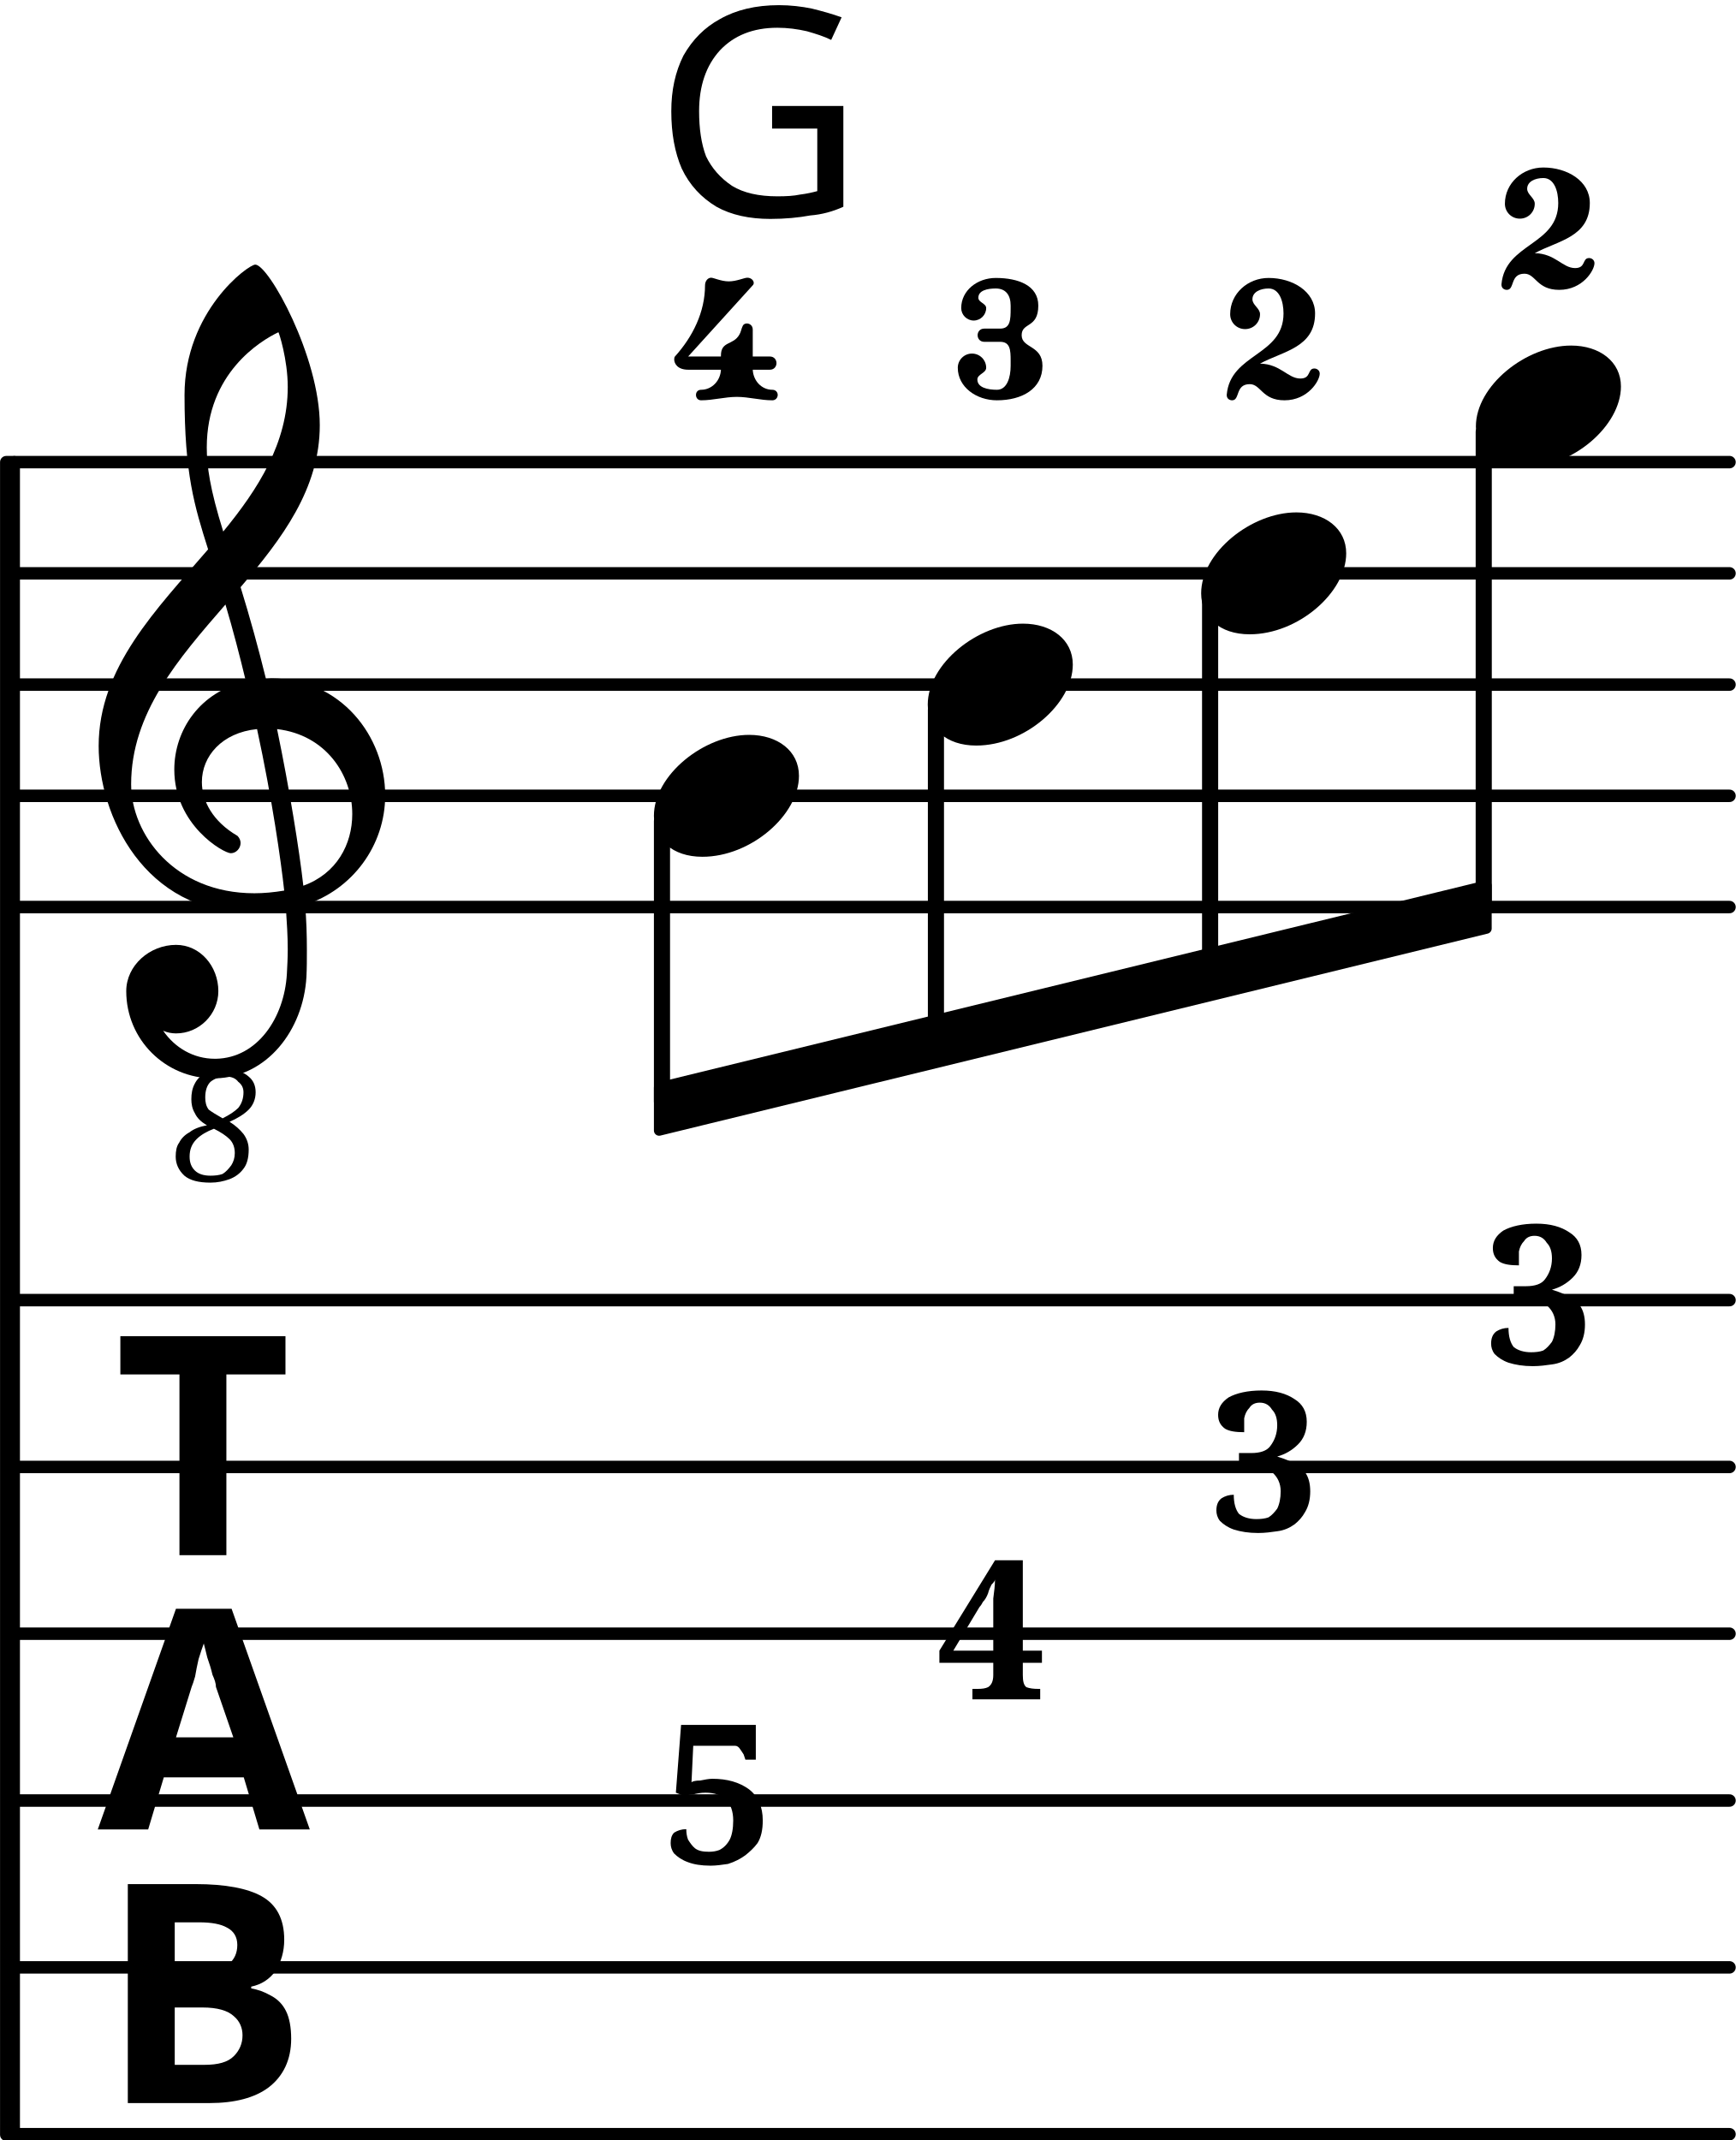
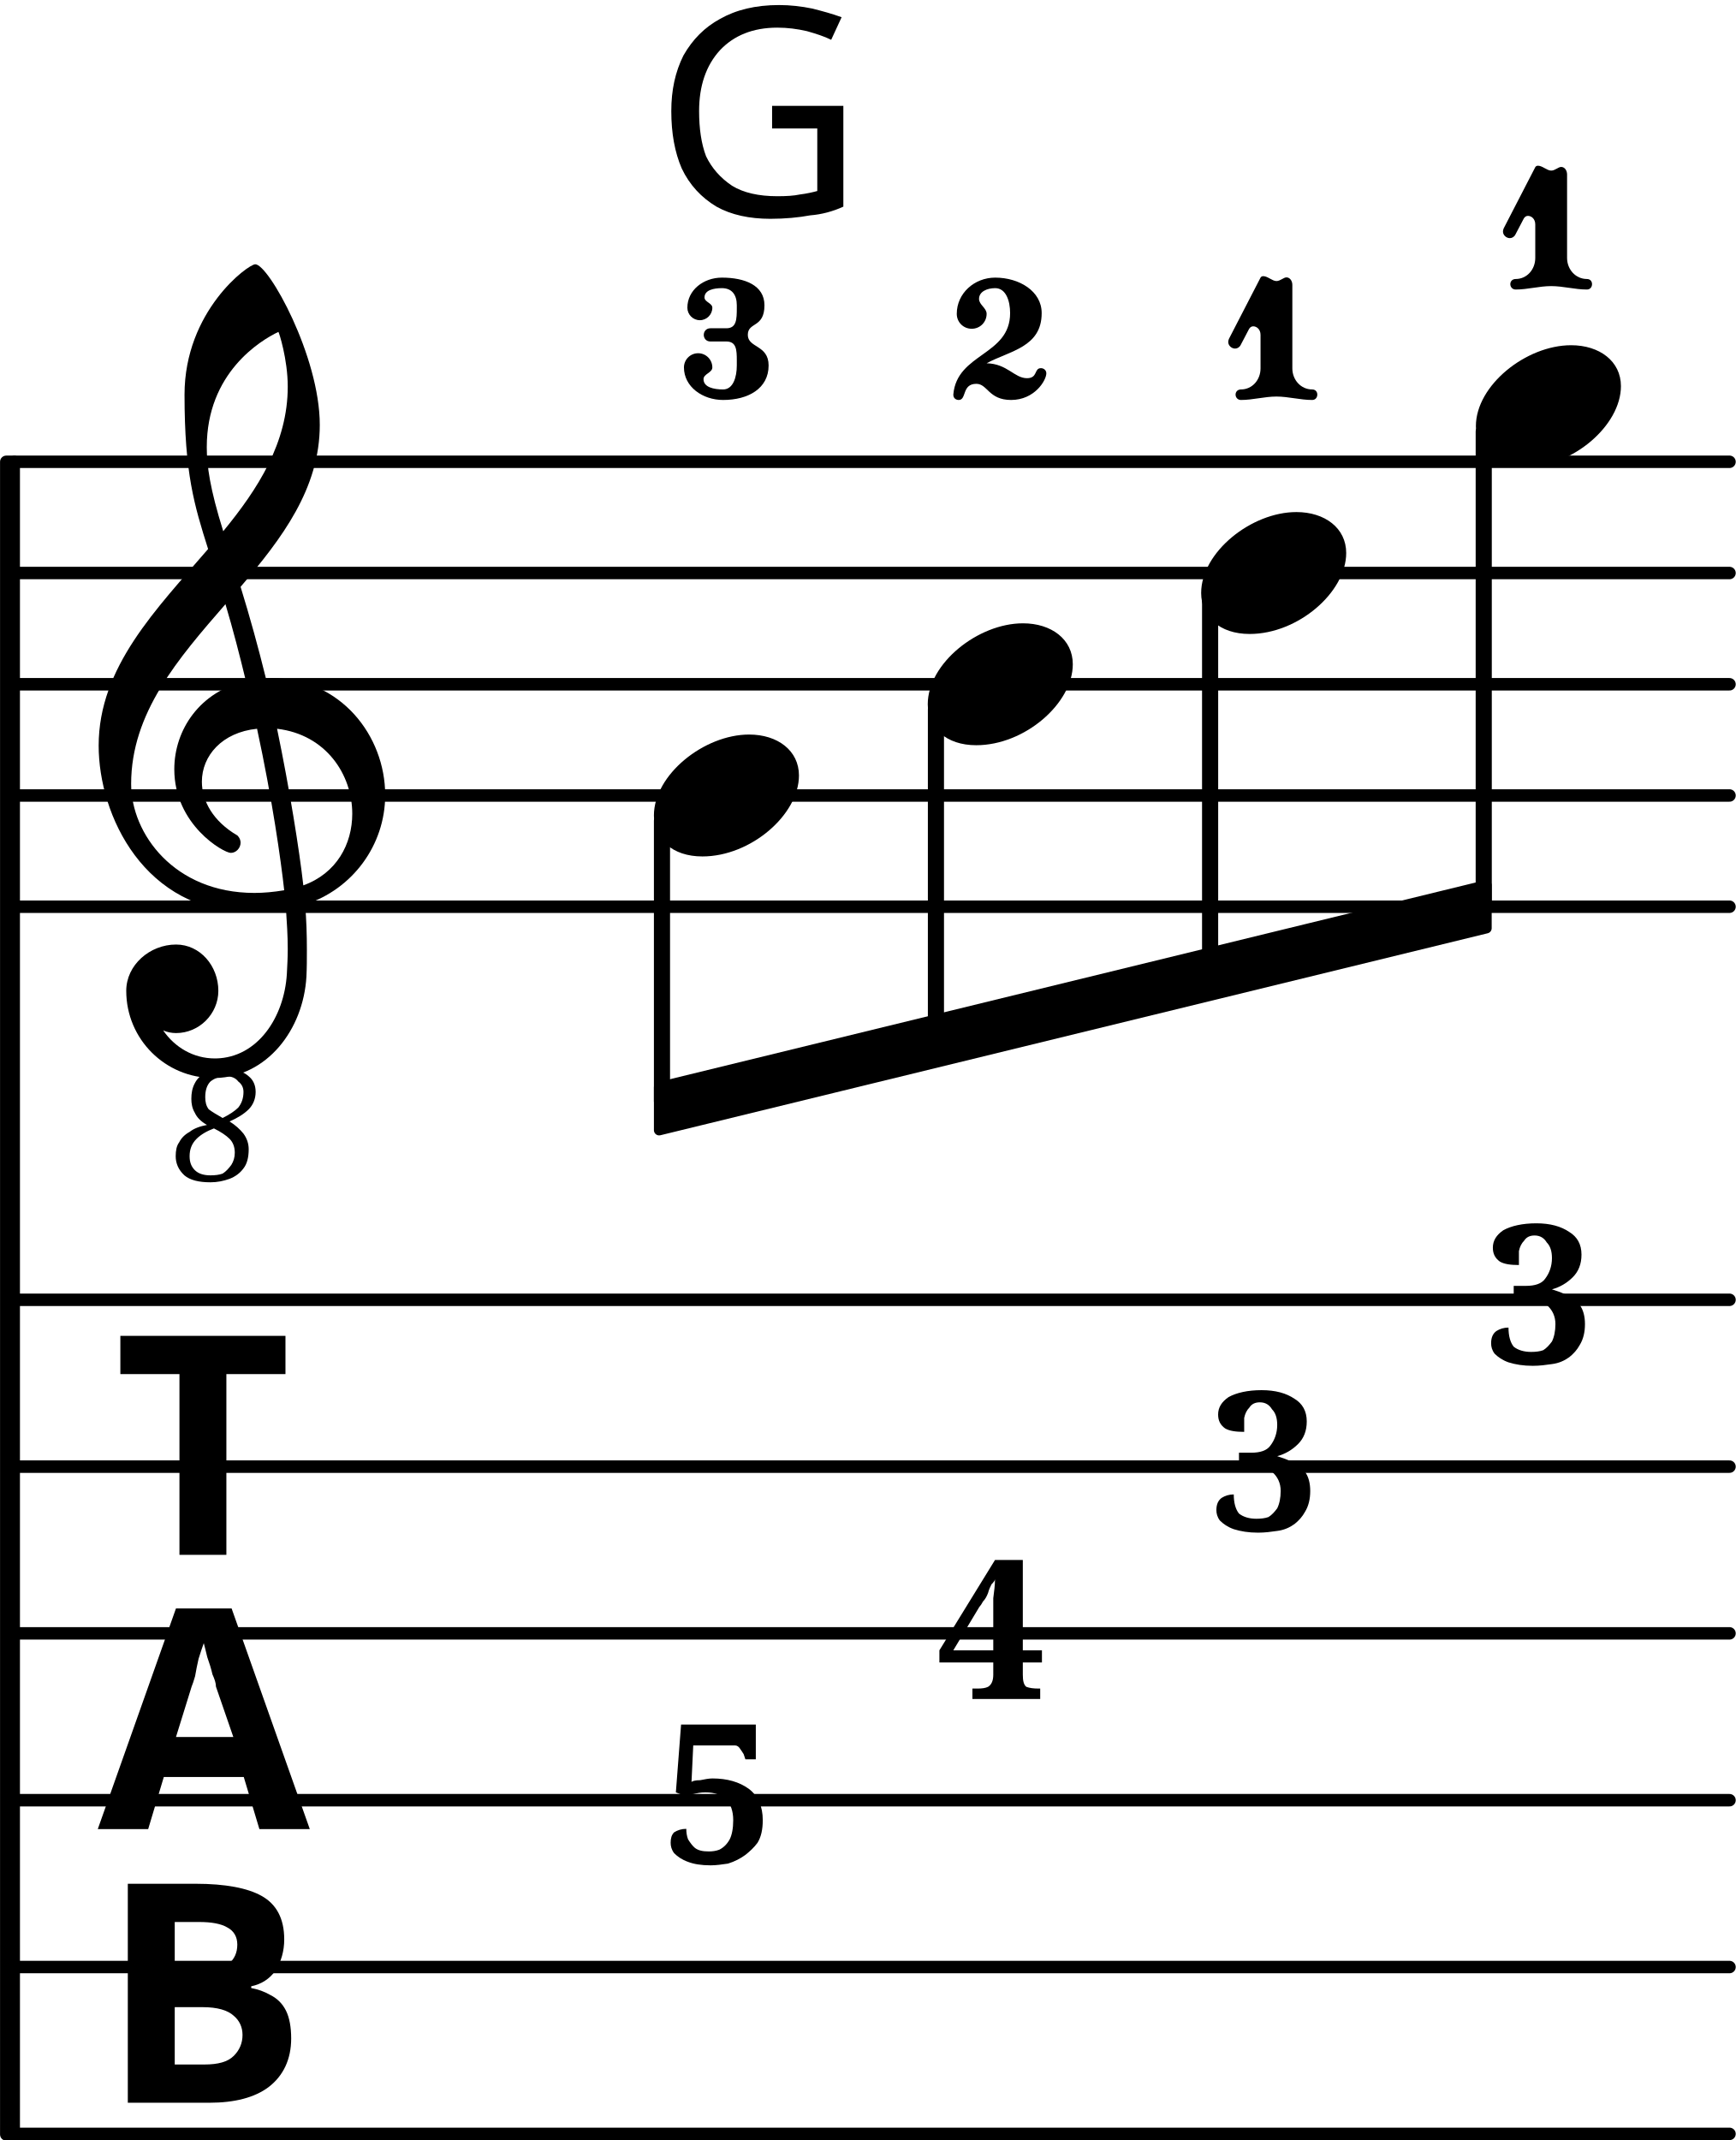
- <svg xmlns="http://www.w3.org/2000/svg" preserveAspectRatio="xMidYMid meet" viewBox="-0.079 -4.218 15.6 19.24">
+ <svg xmlns="http://www.w3.org/2000/svg" preserveAspectRatio="xMidYMid meet" viewBox="-0.079 -4.215 15.6 19.24">
  <g transform="translate(0, 3.937)">
    <line stroke-linejoin="round" stroke-linecap="round" stroke-width="0.112" stroke="currentColor" x1="0.056" y1="0" x2="15.47" y2="0" />
  </g>
  <g transform="translate(0, 2.937)">
    <line stroke-linejoin="round" stroke-linecap="round" stroke-width="0.112" stroke="currentColor" x1="0.056" y1="0" x2="15.47" y2="0" />
  </g>
  <g transform="translate(0, 1.937)">
    <line stroke-linejoin="round" stroke-linecap="round" stroke-width="0.112" stroke="currentColor" x1="0.056" y1="0" x2="15.47" y2="0" />
  </g>
  <g transform="translate(0, 0.9368)">
    <line stroke-linejoin="round" stroke-linecap="round" stroke-width="0.112" stroke="currentColor" x1="0.056" y1="0" x2="15.47" y2="0" />
  </g>
  <g transform="translate(0, -0.0632)">
    <line stroke-linejoin="round" stroke-linecap="round" stroke-width="0.112" stroke="currentColor" x1="0.056" y1="0" x2="15.47" y2="0" />
  </g>
  <g transform="translate(0, 14.97)">
    <line stroke-linejoin="round" stroke-linecap="round" stroke-width="0.112" stroke="currentColor" x1="0.056" y1="0" x2="15.47" y2="0" />
  </g>
  <g transform="translate(0, 13.47)">
    <line stroke-linejoin="round" stroke-linecap="round" stroke-width="0.112" stroke="currentColor" x1="0.056" y1="0" x2="15.47" y2="0" />
  </g>
  <g transform="translate(0, 11.97)">
    <line stroke-linejoin="round" stroke-linecap="round" stroke-width="0.112" stroke="currentColor" x1="0.056" y1="0" x2="15.47" y2="0" />
  </g>
  <g transform="translate(0, 10.47)">
    <line stroke-linejoin="round" stroke-linecap="round" stroke-width="0.112" stroke="currentColor" x1="0.056" y1="0" x2="15.47" y2="0" />
  </g>
  <g transform="translate(0, 8.971)">
    <line stroke-linejoin="round" stroke-linecap="round" stroke-width="0.112" stroke="currentColor" x1="0.056" y1="0" x2="15.47" y2="0" />
  </g>
  <g transform="translate(0, 7.471)">
    <line stroke-linejoin="round" stroke-linecap="round" stroke-width="0.112" stroke="currentColor" x1="0.056" y1="0" x2="15.47" y2="0" />
  </g>
  <g transform="translate(5.8, 5.753)">
    <polygon stroke-linejoin="round" stroke-linecap="round" stroke-width="0.094" fill="currentColor" stroke="currentColor" points="7.485 -2.009 7.485 -1.623 0.047 0.193 0.047 -0.193" />
  </g>
-   <g transform="translate(5.8, -2.281)">
+   <g transform="translate(5.8, -2.279)">
    <text font-family="sans" font-size="2.616" text-anchor="start" fill="currentColor">
      <tspan>G</tspan>
    </text>
  </g>
  <g transform="translate(5.8, 2.937)">
    <path transform="scale(0.004, -0.004)" d="M0 -45c0 92 113 182 214 182c64 0 112 -36 112 -92c0 -88 -108 -182 -217 -182c-68 0 -109 39 -109 92z" fill="currentColor" />
  </g>
-   <g transform="translate(5.989, -0.619)">
-     <path transform="scale(0.0022, -0.0022)" d="M148 501c10 0 41 -15 72 -15c32 0 63 15 76 15c15 0 26 -11 26 -21c0 -4 -1 -7 -4 -10l-264 -291h134v4c0 60 50 41 75 85c7 11 8 24 14 36c3 7 10 10 17 10c11 0 24 -8 24 -25v-110h70c18 0 27 -14 27 -27s-9 -27 -27 -27h-70c2 -45 36 -82 80 -82c14 0 22 -10 22 -21 s-8 -22 -22 -22c-49 0 -96 14 -145 14s-97 -14 -146 -14c-14 0 -21 11 -21 22s7 21 21 21c44 0 79 37 81 82h-134c-43 0 -57 25 -57 42c0 5 1 10 3 12c73 81 123 182 123 291c0 17 11 31 25 31z" fill="currentColor" />
+   <g transform="translate(6.07, -0.619)">
+     <path transform="scale(0.0022, -0.0022)" d="M261 266c0 -54 85 -40 85 -125c0 -94 -83 -141 -186 -141c-84 0 -160 54 -160 133c0 32 26 58 58 58s58 -26 58 -58c0 -22 -36 -26 -36 -48c0 -33 42 -42 80 -42c41 0 56 50 56 98v21c0 44 -2 77 -43 77h-65c-18 0 -27 14 -27 27s9 27 27 27h65c42 0 43 36 43 83v11 c0 43 -20 70 -61 70c-34 0 -71 -8 -71 -38c0 -19 32 -23 32 -42c0 -28 -23 -51 -51 -51s-51 23 -51 51c0 72 66 123 141 123c93 0 174 -31 174 -113c0 -94 -68 -67 -68 -121z" fill="currentColor" />
  </g>
  <g transform="translate(0.8, 2.937)">
    <path transform="scale(0.004, -0.004)" d="M265 -635h-5c-108 0 -196 87 -196 196c0 58 53 104 112 104c54 0 95 -48 95 -104c0 -52 -43 -95 -95 -95c-10 0 -20 2 -29 6c26 -38 68 -63 116 -63h3zM403 150c28 -135 50 -272 59 -352c75 27 110 93 110 161c0 88 -59 178 -169 191zM75 26c0 -112 97 -245 277 -245 c21 0 43 2 67 6c-7 65 -27 206 -61 363c-79 -8 -124 -61 -124 -119c0 -43 25 -89 80 -121c5 -5 7 -11 7 -16c0 -12 -10 -23 -22 -23c-16 0 -127 63 -127 188c0 89 58 175 161 198c-14 58 -29 116 -46 173c-106 -122 -212 -244 -212 -404zM354 1194c30 0 145 -207 145 -361 c0 -143 -85 -255 -178 -364c21 -68 40 -137 57 -206c4 0 8 1 12 1c156 0 256 -130 256 -263c0 -113 -74 -212 -180 -246c3 -34 4 -68 4 -102c0 -20 0 -40 -1 -60c-7 -120 -89 -225 -204 -228l1 44c93 2 153 92 159 190c1 19 2 37 2 56c0 30 -2 60 -4 90 c-28 -5 -54 -8 -79 -8c-240 0 -342 219 -342 375c0 177 130 307 246 442c-31 98 -53 170 -53 347c0 188 143 293 159 293zM427 919c0 62 -20 123 -21 123c-40 -19 -161 -92 -161 -259c0 -42 7 -93 37 -189c78 95 145 199 145 325z" fill="currentColor" />
  </g>
  <g transform="translate(1.485, 6.399)">
    <text font-family="serif" font-style="italic" font-size="1.386" text-anchor="start" fill="currentColor">
      <tspan>8</tspan>
    </text>
  </g>
  <g transform="translate(5.888, 12.54)">
    <text font-family="serif" font-weight="bold" font-size="1.746" text-anchor="start" fill="currentColor">
      <tspan>5</tspan>
    </text>
  </g>
  <g transform="translate(0.9406, 9.764)">
    <text font-family="sans" font-weight="bold" font-size="2.772" text-anchor="start" fill="currentColor">
      <tspan>T</tspan>
    </text>
  </g>
  <g transform="translate(0.8, 12.23)">
    <text font-family="sans" font-weight="bold" font-size="2.772" text-anchor="start" fill="currentColor">
      <tspan>A</tspan>
    </text>
  </g>
  <g transform="translate(0.8201, 14.69)">
    <text font-family="sans" font-weight="bold" font-size="2.772" text-anchor="start" fill="currentColor">
      <tspan>B</tspan>
    </text>
  </g>
  <g transform="translate(5.872, 1.937)">
    <rect x="-0.072" y="1.179" width="0.145" height="2.619" ry="0.047" fill="currentColor" />
  </g>
  <g transform="translate(8.262, 1.937)">
    <path transform="scale(0.004, -0.004)" d="M0 -45c0 92 113 182 214 182c64 0 112 -36 112 -92c0 -88 -108 -182 -217 -182c-68 0 -109 39 -109 92z" fill="currentColor" />
  </g>
-   <g transform="translate(8.532, -0.619)">
-     <path transform="scale(0.0022, -0.0022)" d="M261 266c0 -54 85 -40 85 -125c0 -94 -83 -141 -186 -141c-84 0 -160 54 -160 133c0 32 26 58 58 58s58 -26 58 -58c0 -22 -36 -26 -36 -48c0 -33 42 -42 80 -42c41 0 56 50 56 98v21c0 44 -2 77 -43 77h-65c-18 0 -27 14 -27 27s9 27 27 27h65c42 0 43 36 43 83v11 c0 43 -20 70 -61 70c-34 0 -71 -8 -71 -38c0 -19 32 -23 32 -42c0 -28 -23 -51 -51 -51s-51 23 -51 51c0 72 66 123 141 123c93 0 174 -31 174 -113c0 -94 -68 -67 -68 -121z" fill="currentColor" />
+   <g transform="translate(8.492, -0.619)">
+     <path transform="scale(0.0022, -0.0022)" d="M94 66c-60 0 -39 -66 -72 -66c-11 0 -22 7 -22 21v2c15 169 232 158 232 332c0 50 -17 102 -61 102c-33 0 -66 -14 -66 -44c0 -24 31 -37 31 -61c0 -34 -27 -61 -61 -61s-61 27 -61 61c0 84 72 148 157 148c98 0 190 -55 190 -145c0 -140 -131 -154 -225 -205 c85 -2 113 -61 165 -61c45 0 28 41 57 41c11 0 22 -8 22 -21c0 -29 -48 -109 -144 -109c-92 0 -96 66 -142 66z" fill="currentColor" />
  </g>
  <g transform="translate(8.351, 11.06)">
    <text font-family="serif" font-weight="bold" font-size="1.746" text-anchor="start" fill="currentColor">
      <tspan>4</tspan>
    </text>
  </g>
  <g transform="translate(8.335, 1.937)">
    <rect x="-0.072" y="0.179" width="0.145" height="3.025" ry="0.047" fill="currentColor" />
  </g>
  <g transform="translate(10.72, 0.9368)">
    <path transform="scale(0.004, -0.004)" d="M0 -45c0 92 113 182 214 182c64 0 112 -36 112 -92c0 -88 -108 -182 -217 -182c-68 0 -109 39 -109 92z" fill="currentColor" />
  </g>
-   <g transform="translate(10.95, -0.619)">
-     <path transform="scale(0.0022, -0.0022)" d="M94 66c-60 0 -39 -66 -72 -66c-11 0 -22 7 -22 21v2c15 169 232 158 232 332c0 50 -17 102 -61 102c-33 0 -66 -14 -66 -44c0 -24 31 -37 31 -61c0 -34 -27 -61 -61 -61s-61 27 -61 61c0 84 72 148 157 148c98 0 190 -55 190 -145c0 -140 -131 -154 -225 -205 c85 -2 113 -61 165 -61c45 0 28 41 57 41c11 0 22 -8 22 -21c0 -29 -48 -109 -144 -109c-92 0 -96 66 -142 66z" fill="currentColor" />
+   <g transform="translate(10.97, -0.619)">
+     <path transform="scale(0.0022, -0.0022)" d="M194 486c16 0 29 15 41 15c13 0 24 -13 24 -31v-341c0 -47 35 -86 81 -86c14 0 21 -10 21 -21s-7 -22 -21 -22c-49 0 -97 14 -146 14s-96 -14 -145 -14c-14 0 -22 11 -22 22s8 21 22 21c46 0 80 39 80 86v137c0 23 -16 35 -30 35c-7 0 -13 -4 -17 -11l-34 -65 c-5 -10 -14 -15 -23 -15c-14 0 -28 12 -28 27c0 4 1 8 3 13l129 250c2 4 7 6 11 6c18 0 37 -20 54 -20z" fill="currentColor" />
  </g>
  <g transform="translate(10.81, 9.549)">
    <text font-family="serif" font-weight="bold" font-size="1.746" text-anchor="start" fill="currentColor">
      <tspan>3</tspan>
    </text>
  </g>
  <g transform="translate(10.8, 1.937)">
    <rect x="-0.072" y="-0.821" width="0.145" height="3.432" ry="0.047" fill="currentColor" />
  </g>
  <g transform="translate(13.19, -0.5632)">
    <path transform="scale(0.004, -0.004)" d="M0 -45c0 92 113 182 214 182c64 0 112 -36 112 -92c0 -88 -108 -182 -217 -182c-68 0 -109 39 -109 92z" fill="currentColor" />
  </g>
-   <g transform="translate(13.42, -1.612)">
-     <path transform="scale(0.0022, -0.0022)" d="M94 66c-60 0 -39 -66 -72 -66c-11 0 -22 7 -22 21v2c15 169 232 158 232 332c0 50 -17 102 -61 102c-33 0 -66 -14 -66 -44c0 -24 31 -37 31 -61c0 -34 -27 -61 -61 -61s-61 27 -61 61c0 84 72 148 157 148c98 0 190 -55 190 -145c0 -140 -131 -154 -225 -205 c85 -2 113 -61 165 -61c45 0 28 41 57 41c11 0 22 -8 22 -21c0 -29 -48 -109 -144 -109c-92 0 -96 66 -142 66z" fill="currentColor" />
+   <g transform="translate(13.44, -1.612)">
+     <path transform="scale(0.0022, -0.0022)" d="M194 486c16 0 29 15 41 15c13 0 24 -13 24 -31v-341c0 -47 35 -86 81 -86c14 0 21 -10 21 -21s-7 -22 -21 -22c-49 0 -97 14 -146 14s-96 -14 -145 -14c-14 0 -22 11 -22 22s8 21 22 21c46 0 80 39 80 86v137c0 23 -16 35 -30 35c-7 0 -13 -4 -17 -11l-34 -65 c-5 -10 -14 -15 -23 -15c-14 0 -28 12 -28 27c0 4 1 8 3 13l129 250c2 4 7 6 11 6c18 0 37 -20 54 -20z" fill="currentColor" />
  </g>
  <g transform="translate(13.28, 8.049)">
    <text font-family="serif" font-weight="bold" font-size="1.746" text-anchor="start" fill="currentColor">
      <tspan>3</tspan>
    </text>
  </g>
  <g transform="translate(13.26, 1.937)">
    <rect x="-0.072" y="-2.321" width="0.145" height="4.338" ry="0.047" fill="currentColor" />
  </g>
  <g transform="translate(-0.0786, 7.454)">
    <rect x="0" y="-7.573" width="0.179" height="15.15" ry="0.056" fill="currentColor" />
  </g>
</svg>
